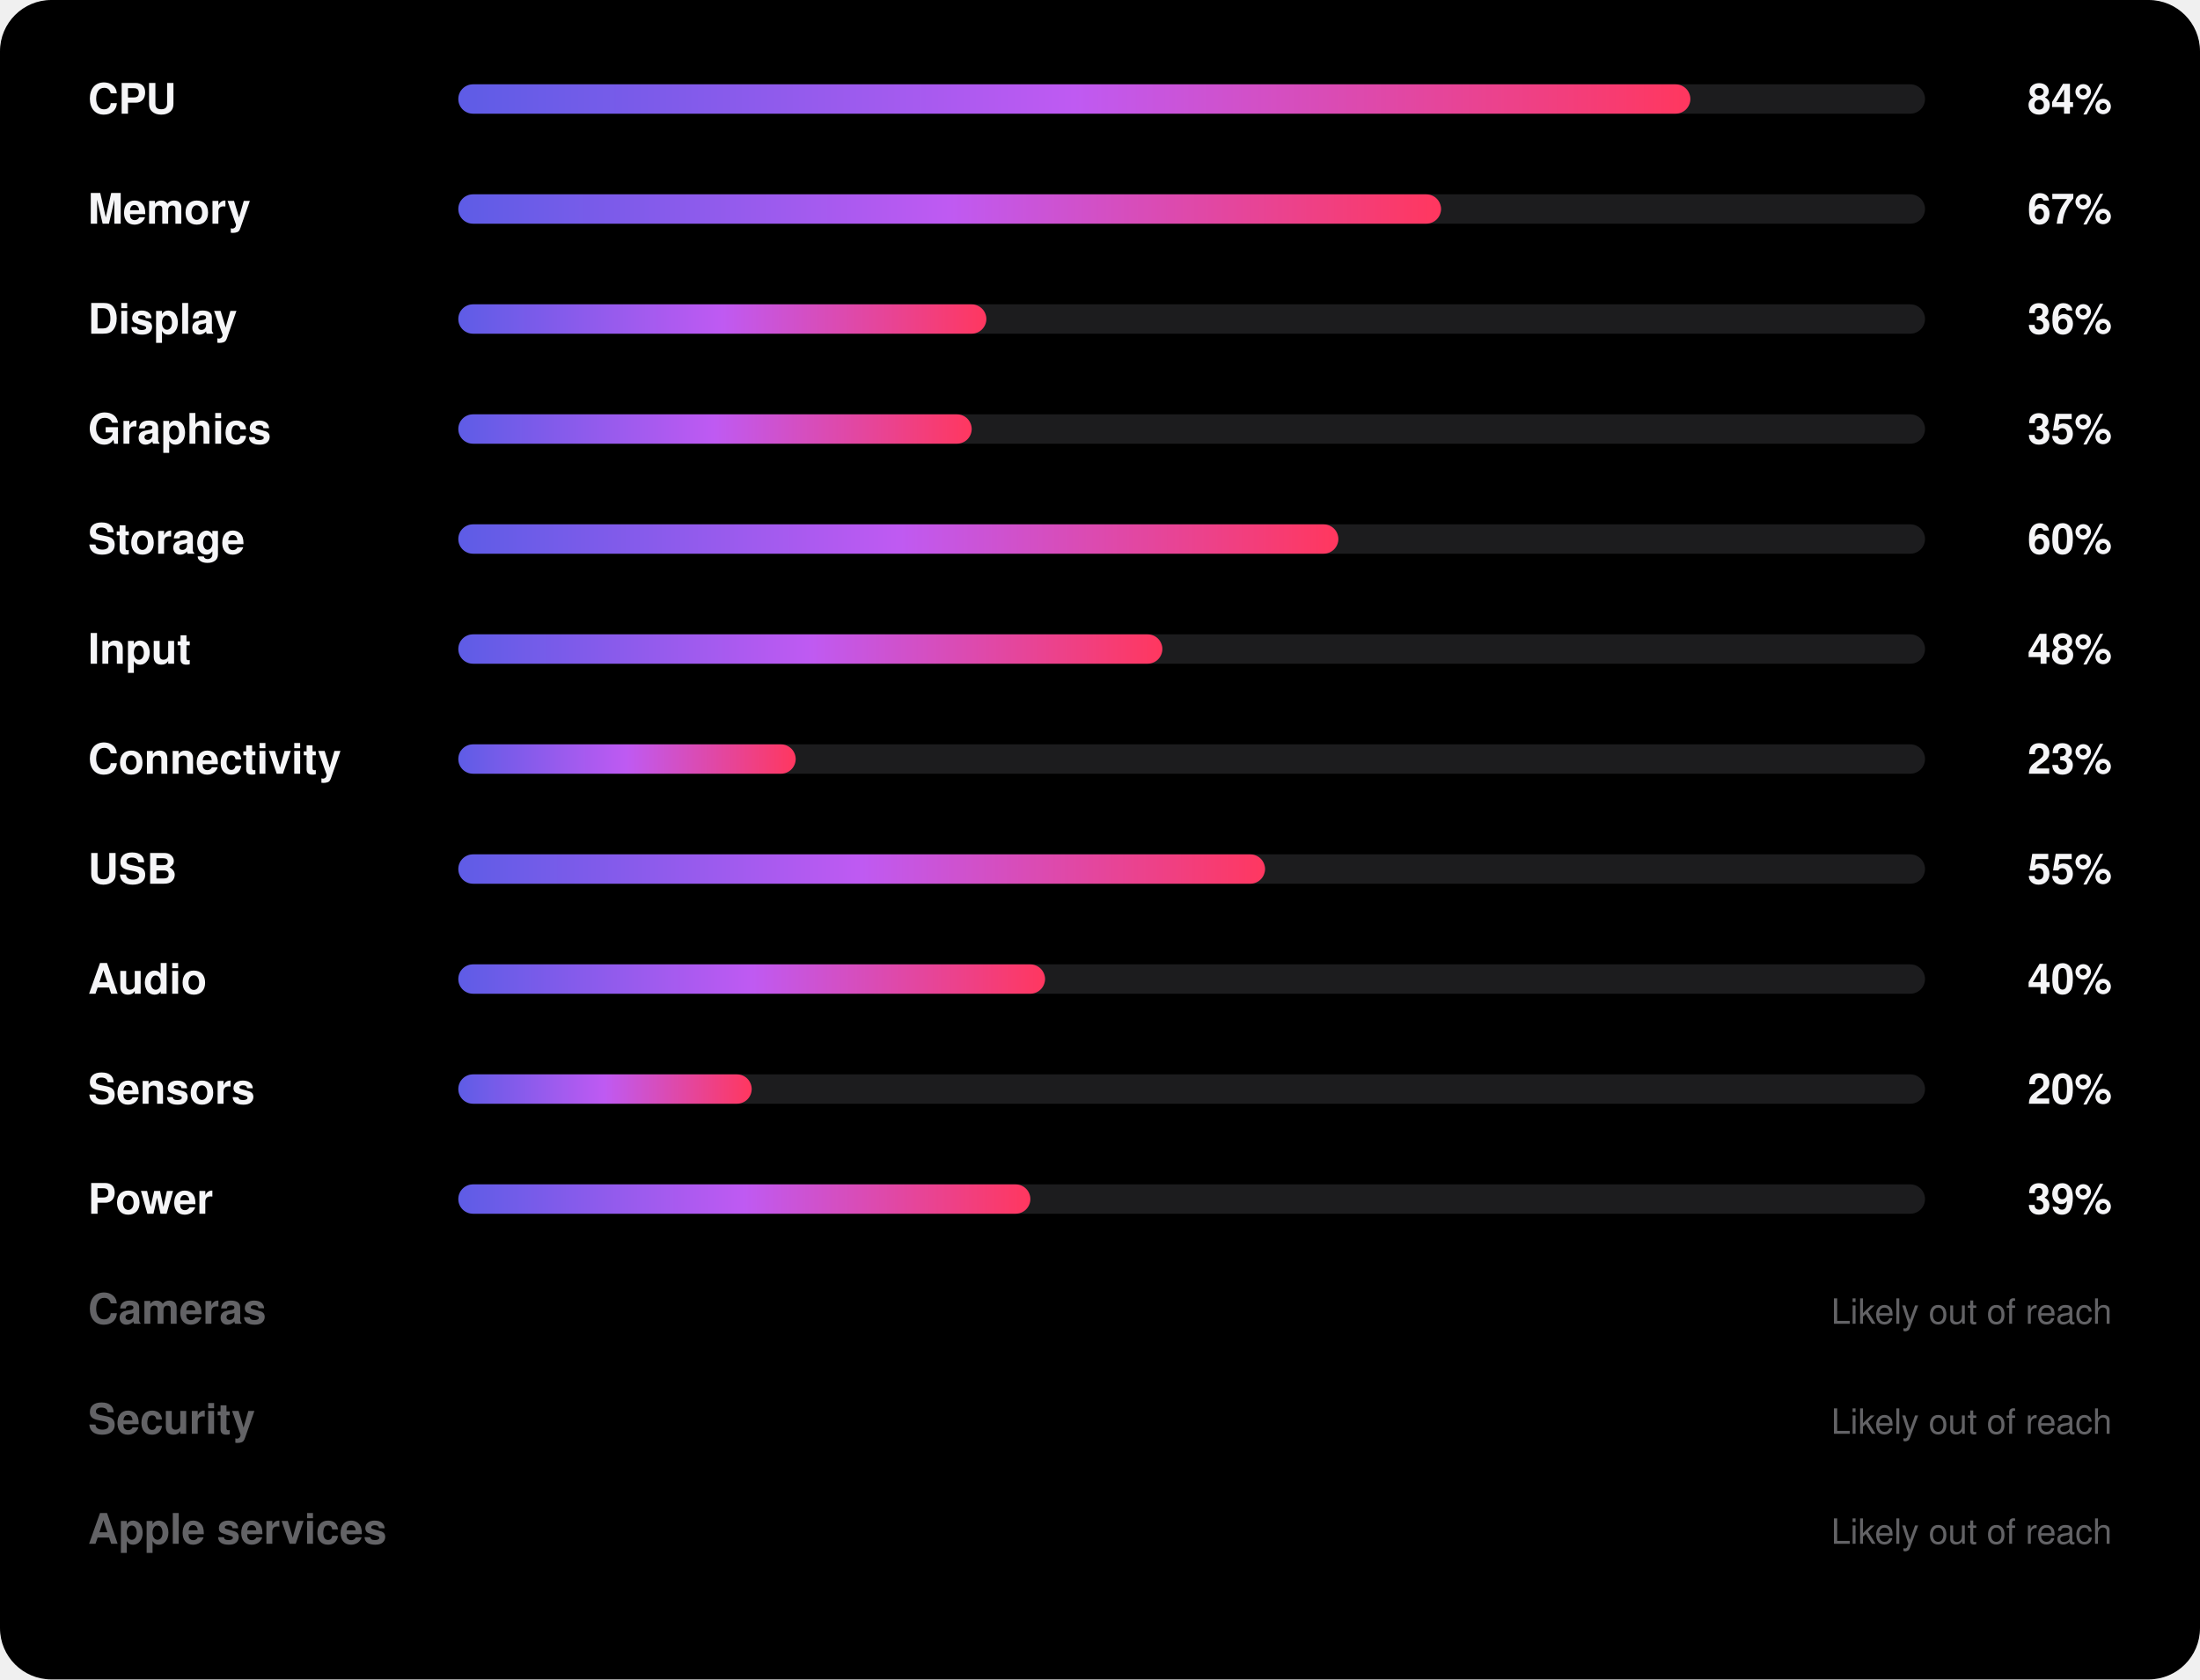
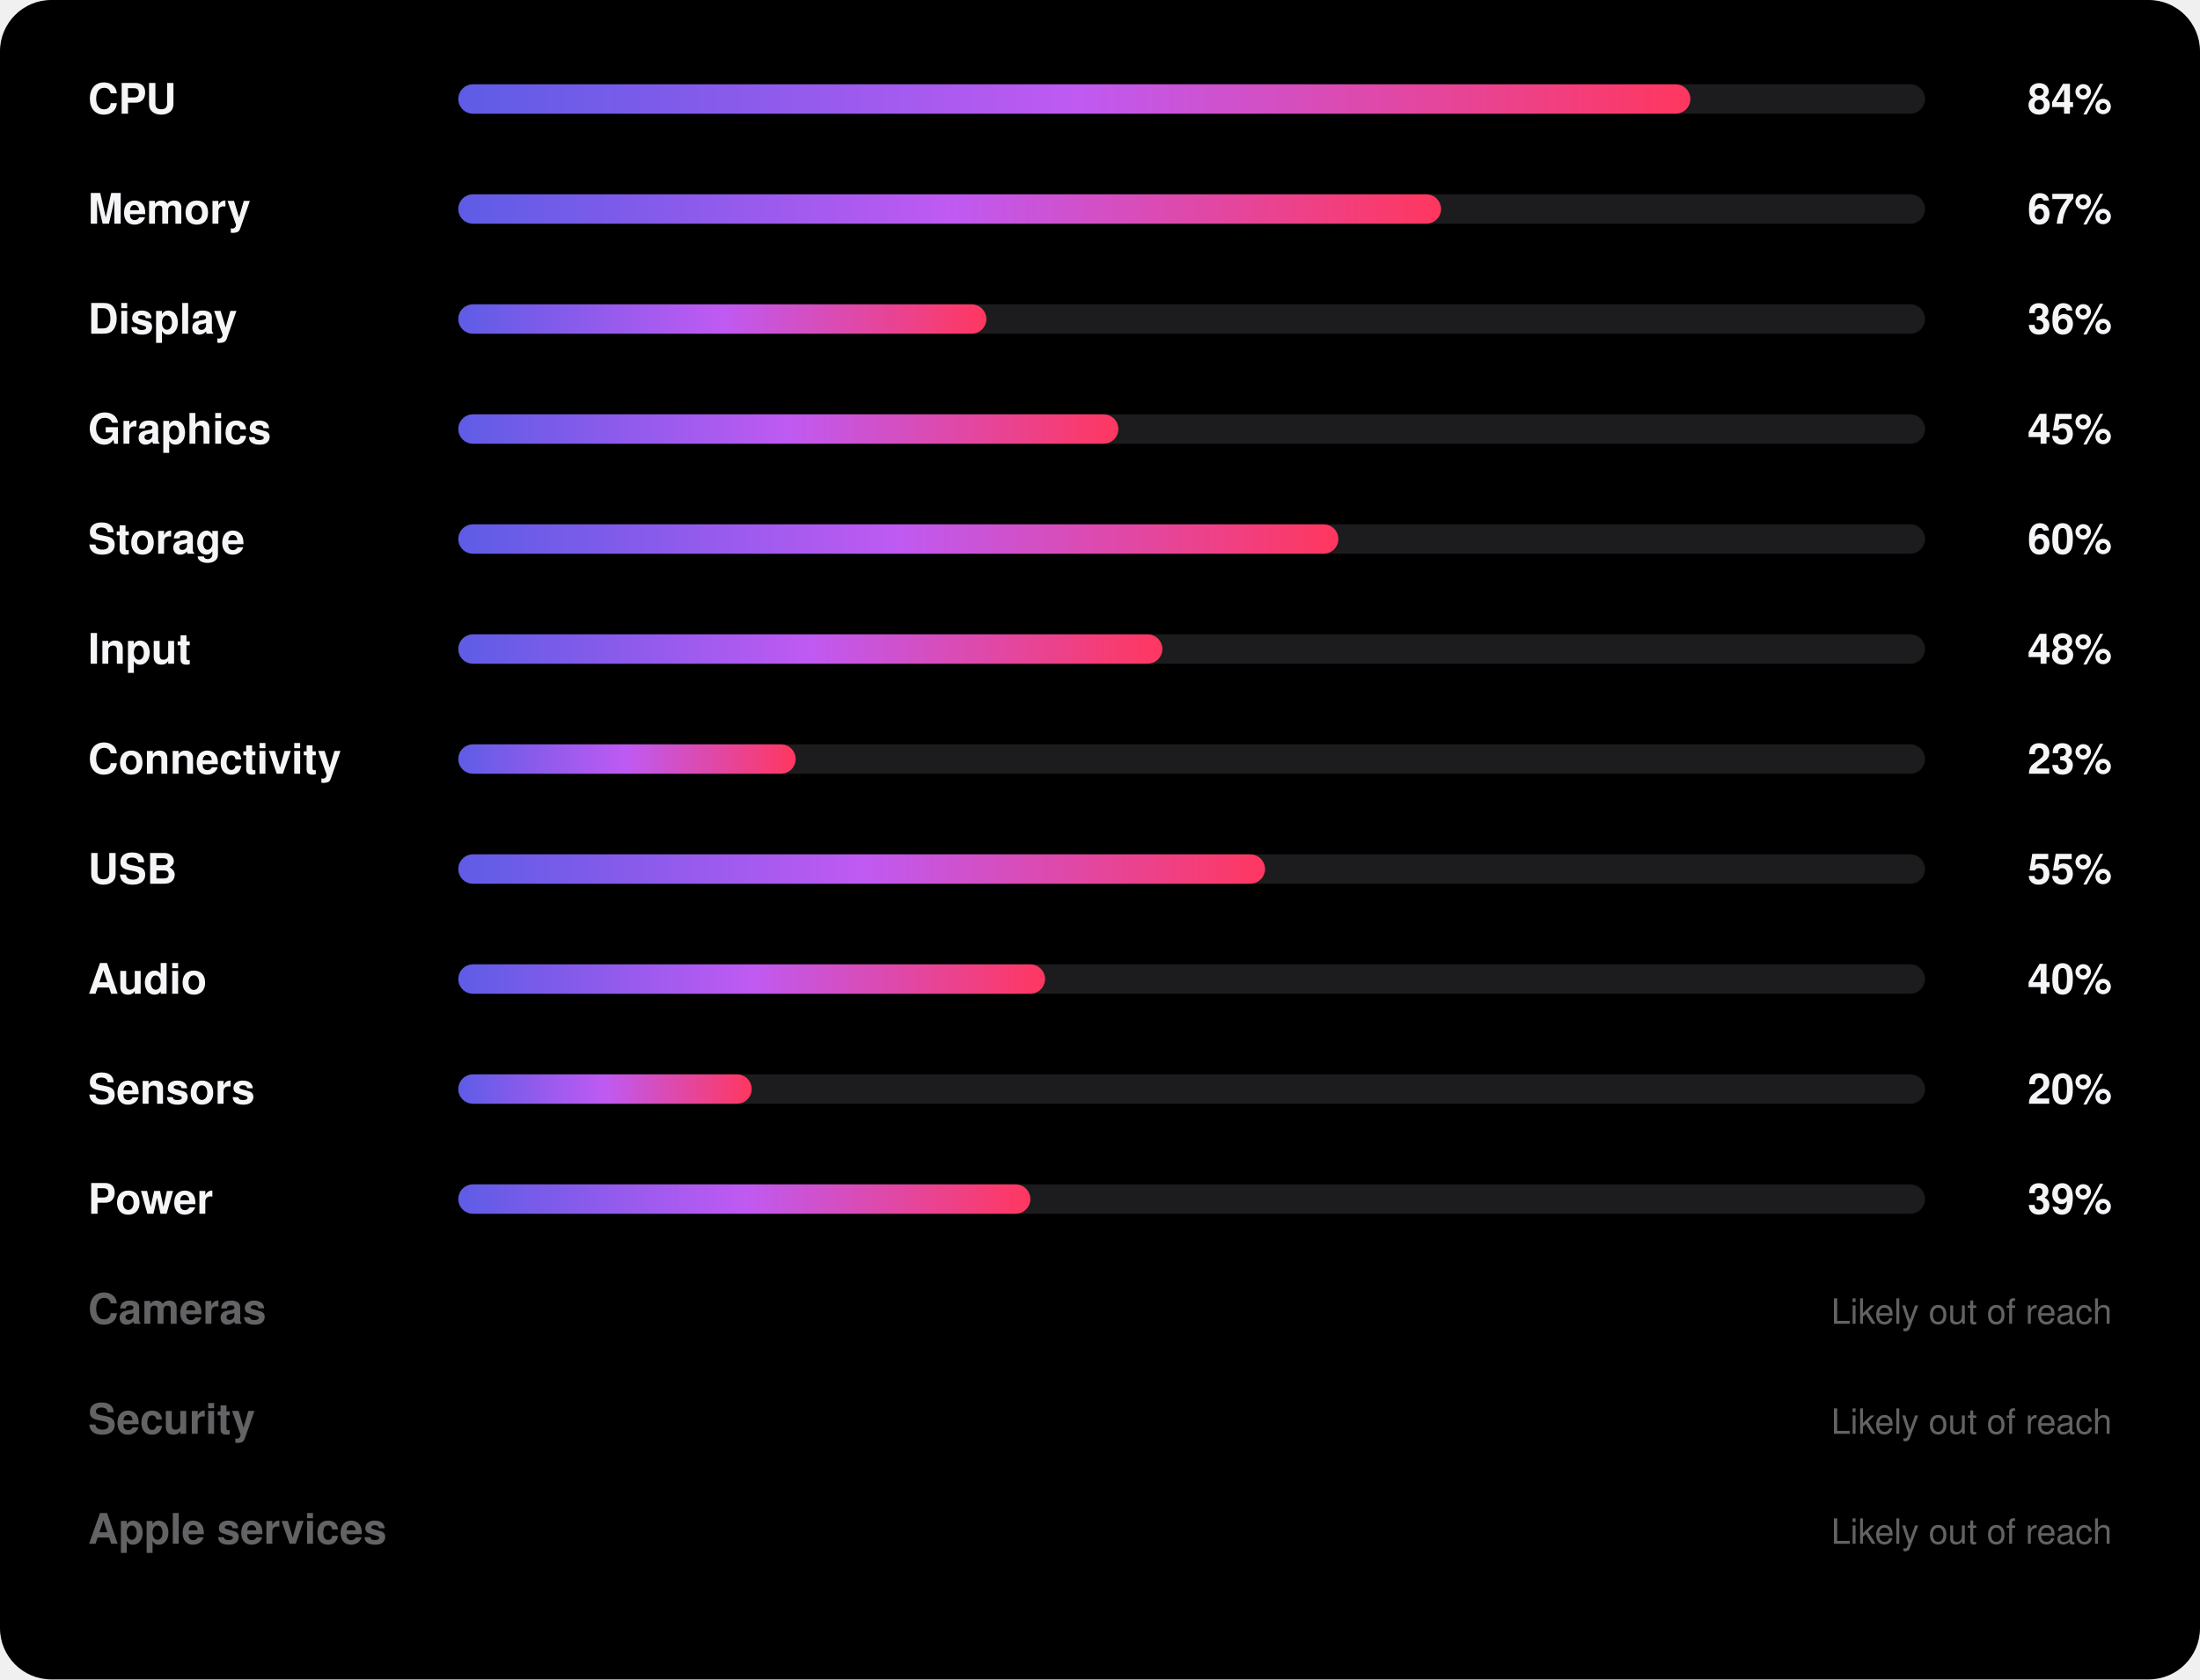
<svg xmlns="http://www.w3.org/2000/svg" viewBox="0 0 1200 916" role="img" aria-label="Progress by hardware block">
  <defs>
    <linearGradient id="g" x1="0" y1="0" x2="1" y2="0">
      <stop offset="0" stop-color="#5e5ce6" />
      <stop offset=".5" stop-color="#bf5af2" />
      <stop offset="1" stop-color="#ff375f" />
    </linearGradient>
  </defs>
  <rect width="1200" height="916" rx="28" fill="#000" />
  <text font-family="-apple-system,BlinkMacSystemFont,'SF Pro Display','Helvetica Neue',Helvetica,Arial,sans-serif" x="48" y="62" font-size="23" font-weight="600" fill="#f5f5f7">CPU</text>
  <rect x="250" y="46" width="800" height="16" rx="8" fill="#1c1c1e" />
  <clipPath id="c0">
    <rect x="250" y="46" width="672" height="16" rx="8" />
  </clipPath>
  <g clip-path="url(#c0)">
    <rect x="250" y="46" width="672" height="16" fill="url(#g)">
      <animate attributeName="width" values="0;0;672" keyTimes="0;0.000;1" calcMode="spline" keySplines="0 0 1 1;.2 .8 .2 1" dur="1.60s" fill="freeze" />
    </rect>
    <rect x="922" y="46" width="110" height="16" fill="#fff" opacity=".22">
      <animate attributeName="x" values="140;922" dur="3.2s" begin="1.60s" repeatCount="indefinite" />
    </rect>
  </g>
  <text font-family="-apple-system,BlinkMacSystemFont,'SF Pro Display','Helvetica Neue',Helvetica,Arial,sans-serif" x="1152" y="62" text-anchor="end" font-size="23" font-weight="600" fill="#f5f5f7">84%</text>
  <text font-family="-apple-system,BlinkMacSystemFont,'SF Pro Display','Helvetica Neue',Helvetica,Arial,sans-serif" x="48" y="122" font-size="23" font-weight="600" fill="#f5f5f7">Memory</text>
  <rect x="250" y="106" width="800" height="16" rx="8" fill="#1c1c1e" />
  <clipPath id="c1">
    <rect x="250" y="106" width="536" height="16" rx="8" />
  </clipPath>
  <g clip-path="url(#c1)">
    <rect x="250" y="106" width="536" height="16" fill="url(#g)">
      <animate attributeName="width" values="0;0;536" keyTimes="0;0.048;1" calcMode="spline" keySplines="0 0 1 1;.2 .8 .2 1" dur="1.68s" fill="freeze" />
    </rect>
    <rect x="786" y="106" width="110" height="16" fill="#fff" opacity=".22">
      <animate attributeName="x" values="140;786" dur="3.2s" begin="1.68s" repeatCount="indefinite" />
    </rect>
  </g>
  <text font-family="-apple-system,BlinkMacSystemFont,'SF Pro Display','Helvetica Neue',Helvetica,Arial,sans-serif" x="1152" y="122" text-anchor="end" font-size="23" font-weight="600" fill="#f5f5f7">67%</text>
  <text font-family="-apple-system,BlinkMacSystemFont,'SF Pro Display','Helvetica Neue',Helvetica,Arial,sans-serif" x="48" y="182" font-size="23" font-weight="600" fill="#f5f5f7">Display</text>
  <rect x="250" y="166" width="800" height="16" rx="8" fill="#1c1c1e" />
  <clipPath id="c2">
    <rect x="250" y="166" width="288" height="16" rx="8" />
  </clipPath>
  <g clip-path="url(#c2)">
    <rect x="250" y="166" width="288" height="16" fill="url(#g)">
      <animate attributeName="width" values="0;0;288" keyTimes="0;0.091;1" calcMode="spline" keySplines="0 0 1 1;.2 .8 .2 1" dur="1.76s" fill="freeze" />
    </rect>
    <rect x="538" y="166" width="110" height="16" fill="#fff" opacity=".22">
      <animate attributeName="x" values="140;538" dur="3.2s" begin="1.76s" repeatCount="indefinite" />
    </rect>
  </g>
  <text font-family="-apple-system,BlinkMacSystemFont,'SF Pro Display','Helvetica Neue',Helvetica,Arial,sans-serif" x="1152" y="182" text-anchor="end" font-size="23" font-weight="600" fill="#f5f5f7">36%</text>
  <text font-family="-apple-system,BlinkMacSystemFont,'SF Pro Display','Helvetica Neue',Helvetica,Arial,sans-serif" x="48" y="242" font-size="23" font-weight="600" fill="#f5f5f7">Graphics</text>
  <rect x="250" y="226" width="800" height="16" rx="8" fill="#1c1c1e" />
  <clipPath id="c3">
-     <rect x="250" y="226" width="280" height="16" rx="8" />
+     <rect x="250" y="226" width="360" height="16" rx="8" />
  </clipPath>
  <g clip-path="url(#c3)">
-     <rect x="250" y="226" width="280" height="16" fill="url(#g)">
-       <animate attributeName="width" values="0;0;280" keyTimes="0;0.130;1" calcMode="spline" keySplines="0 0 1 1;.2 .8 .2 1" dur="1.84s" fill="freeze" />
+     <rect x="250" y="226" width="360" height="16" fill="url(#g)">
+       <animate attributeName="width" values="0;0;360" keyTimes="0;0.130;1" calcMode="spline" keySplines="0 0 1 1;.2 .8 .2 1" dur="1.84s" fill="freeze" />
    </rect>
-     <rect x="530" y="226" width="110" height="16" fill="#fff" opacity=".22">
-       <animate attributeName="x" values="140;530" dur="3.2s" begin="1.84s" repeatCount="indefinite" />
+     <rect x="610" y="226" width="110" height="16" fill="#fff" opacity=".22">
+       <animate attributeName="x" values="140;610" dur="3.2s" begin="1.84s" repeatCount="indefinite" />
    </rect>
  </g>
-   <text font-family="-apple-system,BlinkMacSystemFont,'SF Pro Display','Helvetica Neue',Helvetica,Arial,sans-serif" x="1152" y="242" text-anchor="end" font-size="23" font-weight="600" fill="#f5f5f7">35%</text>
+   <text font-family="-apple-system,BlinkMacSystemFont,'SF Pro Display','Helvetica Neue',Helvetica,Arial,sans-serif" x="1152" y="242" text-anchor="end" font-size="23" font-weight="600" fill="#f5f5f7">45%</text>
  <text font-family="-apple-system,BlinkMacSystemFont,'SF Pro Display','Helvetica Neue',Helvetica,Arial,sans-serif" x="48" y="302" font-size="23" font-weight="600" fill="#f5f5f7">Storage</text>
  <rect x="250" y="286" width="800" height="16" rx="8" fill="#1c1c1e" />
  <clipPath id="c4">
    <rect x="250" y="286" width="480" height="16" rx="8" />
  </clipPath>
  <g clip-path="url(#c4)">
    <rect x="250" y="286" width="480" height="16" fill="url(#g)">
      <animate attributeName="width" values="0;0;480" keyTimes="0;0.167;1" calcMode="spline" keySplines="0 0 1 1;.2 .8 .2 1" dur="1.92s" fill="freeze" />
    </rect>
    <rect x="730" y="286" width="110" height="16" fill="#fff" opacity=".22">
      <animate attributeName="x" values="140;730" dur="3.2s" begin="1.92s" repeatCount="indefinite" />
    </rect>
  </g>
  <text font-family="-apple-system,BlinkMacSystemFont,'SF Pro Display','Helvetica Neue',Helvetica,Arial,sans-serif" x="1152" y="302" text-anchor="end" font-size="23" font-weight="600" fill="#f5f5f7">60%</text>
  <text font-family="-apple-system,BlinkMacSystemFont,'SF Pro Display','Helvetica Neue',Helvetica,Arial,sans-serif" x="48" y="362" font-size="23" font-weight="600" fill="#f5f5f7">Input</text>
  <rect x="250" y="346" width="800" height="16" rx="8" fill="#1c1c1e" />
  <clipPath id="c5">
    <rect x="250" y="346" width="384" height="16" rx="8" />
  </clipPath>
  <g clip-path="url(#c5)">
    <rect x="250" y="346" width="384" height="16" fill="url(#g)">
      <animate attributeName="width" values="0;0;384" keyTimes="0;0.200;1" calcMode="spline" keySplines="0 0 1 1;.2 .8 .2 1" dur="2.00s" fill="freeze" />
    </rect>
    <rect x="634" y="346" width="110" height="16" fill="#fff" opacity=".22">
      <animate attributeName="x" values="140;634" dur="3.2s" begin="2.00s" repeatCount="indefinite" />
    </rect>
  </g>
  <text font-family="-apple-system,BlinkMacSystemFont,'SF Pro Display','Helvetica Neue',Helvetica,Arial,sans-serif" x="1152" y="362" text-anchor="end" font-size="23" font-weight="600" fill="#f5f5f7">48%</text>
  <text font-family="-apple-system,BlinkMacSystemFont,'SF Pro Display','Helvetica Neue',Helvetica,Arial,sans-serif" x="48" y="422" font-size="23" font-weight="600" fill="#f5f5f7">Connectivity</text>
  <rect x="250" y="406" width="800" height="16" rx="8" fill="#1c1c1e" />
  <clipPath id="c6">
    <rect x="250" y="406" width="184" height="16" rx="8" />
  </clipPath>
  <g clip-path="url(#c6)">
    <rect x="250" y="406" width="184" height="16" fill="url(#g)">
      <animate attributeName="width" values="0;0;184" keyTimes="0;0.231;1" calcMode="spline" keySplines="0 0 1 1;.2 .8 .2 1" dur="2.08s" fill="freeze" />
    </rect>
    <rect x="434" y="406" width="110" height="16" fill="#fff" opacity=".22">
      <animate attributeName="x" values="140;434" dur="3.2s" begin="2.08s" repeatCount="indefinite" />
    </rect>
  </g>
  <text font-family="-apple-system,BlinkMacSystemFont,'SF Pro Display','Helvetica Neue',Helvetica,Arial,sans-serif" x="1152" y="422" text-anchor="end" font-size="23" font-weight="600" fill="#f5f5f7">23%</text>
  <text font-family="-apple-system,BlinkMacSystemFont,'SF Pro Display','Helvetica Neue',Helvetica,Arial,sans-serif" x="48" y="482" font-size="23" font-weight="600" fill="#f5f5f7">USB</text>
  <rect x="250" y="466" width="800" height="16" rx="8" fill="#1c1c1e" />
  <clipPath id="c7">
    <rect x="250" y="466" width="440" height="16" rx="8" />
  </clipPath>
  <g clip-path="url(#c7)">
    <rect x="250" y="466" width="440" height="16" fill="url(#g)">
      <animate attributeName="width" values="0;0;440" keyTimes="0;0.259;1" calcMode="spline" keySplines="0 0 1 1;.2 .8 .2 1" dur="2.16s" fill="freeze" />
    </rect>
    <rect x="690" y="466" width="110" height="16" fill="#fff" opacity=".22">
      <animate attributeName="x" values="140;690" dur="3.2s" begin="2.16s" repeatCount="indefinite" />
    </rect>
  </g>
  <text font-family="-apple-system,BlinkMacSystemFont,'SF Pro Display','Helvetica Neue',Helvetica,Arial,sans-serif" x="1152" y="482" text-anchor="end" font-size="23" font-weight="600" fill="#f5f5f7">55%</text>
  <text font-family="-apple-system,BlinkMacSystemFont,'SF Pro Display','Helvetica Neue',Helvetica,Arial,sans-serif" x="48" y="542" font-size="23" font-weight="600" fill="#f5f5f7">Audio</text>
  <rect x="250" y="526" width="800" height="16" rx="8" fill="#1c1c1e" />
  <clipPath id="c8">
    <rect x="250" y="526" width="320" height="16" rx="8" />
  </clipPath>
  <g clip-path="url(#c8)">
    <rect x="250" y="526" width="320" height="16" fill="url(#g)">
      <animate attributeName="width" values="0;0;320" keyTimes="0;0.286;1" calcMode="spline" keySplines="0 0 1 1;.2 .8 .2 1" dur="2.24s" fill="freeze" />
    </rect>
    <rect x="570" y="526" width="110" height="16" fill="#fff" opacity=".22">
      <animate attributeName="x" values="140;570" dur="3.2s" begin="2.24s" repeatCount="indefinite" />
    </rect>
  </g>
  <text font-family="-apple-system,BlinkMacSystemFont,'SF Pro Display','Helvetica Neue',Helvetica,Arial,sans-serif" x="1152" y="542" text-anchor="end" font-size="23" font-weight="600" fill="#f5f5f7">40%</text>
  <text font-family="-apple-system,BlinkMacSystemFont,'SF Pro Display','Helvetica Neue',Helvetica,Arial,sans-serif" x="48" y="602" font-size="23" font-weight="600" fill="#f5f5f7">Sensors</text>
  <rect x="250" y="586" width="800" height="16" rx="8" fill="#1c1c1e" />
  <clipPath id="c9">
    <rect x="250" y="586" width="160" height="16" rx="8" />
  </clipPath>
  <g clip-path="url(#c9)">
    <rect x="250" y="586" width="160" height="16" fill="url(#g)">
      <animate attributeName="width" values="0;0;160" keyTimes="0;0.310;1" calcMode="spline" keySplines="0 0 1 1;.2 .8 .2 1" dur="2.32s" fill="freeze" />
    </rect>
    <rect x="410" y="586" width="110" height="16" fill="#fff" opacity=".22">
      <animate attributeName="x" values="140;410" dur="3.2s" begin="2.32s" repeatCount="indefinite" />
    </rect>
  </g>
  <text font-family="-apple-system,BlinkMacSystemFont,'SF Pro Display','Helvetica Neue',Helvetica,Arial,sans-serif" x="1152" y="602" text-anchor="end" font-size="23" font-weight="600" fill="#f5f5f7">20%</text>
  <text font-family="-apple-system,BlinkMacSystemFont,'SF Pro Display','Helvetica Neue',Helvetica,Arial,sans-serif" x="48" y="662" font-size="23" font-weight="600" fill="#f5f5f7">Power</text>
  <rect x="250" y="646" width="800" height="16" rx="8" fill="#1c1c1e" />
  <clipPath id="c10">
    <rect x="250" y="646" width="312" height="16" rx="8" />
  </clipPath>
  <g clip-path="url(#c10)">
    <rect x="250" y="646" width="312" height="16" fill="url(#g)">
      <animate attributeName="width" values="0;0;312" keyTimes="0;0.333;1" calcMode="spline" keySplines="0 0 1 1;.2 .8 .2 1" dur="2.40s" fill="freeze" />
    </rect>
    <rect x="562" y="646" width="110" height="16" fill="#fff" opacity=".22">
      <animate attributeName="x" values="140;562" dur="3.2s" begin="2.40s" repeatCount="indefinite" />
    </rect>
  </g>
  <text font-family="-apple-system,BlinkMacSystemFont,'SF Pro Display','Helvetica Neue',Helvetica,Arial,sans-serif" x="1152" y="662" text-anchor="end" font-size="23" font-weight="600" fill="#f5f5f7">39%</text>
  <text font-family="-apple-system,BlinkMacSystemFont,'SF Pro Display','Helvetica Neue',Helvetica,Arial,sans-serif" x="48" y="722" font-size="23" font-weight="600" fill="#636366">Cameras</text>
  <text font-family="-apple-system,BlinkMacSystemFont,'SF Pro Display','Helvetica Neue',Helvetica,Arial,sans-serif" x="1152" y="722" text-anchor="end" font-size="19" fill="#636366">Likely out of reach</text>
  <text font-family="-apple-system,BlinkMacSystemFont,'SF Pro Display','Helvetica Neue',Helvetica,Arial,sans-serif" x="48" y="782" font-size="23" font-weight="600" fill="#636366">Security</text>
  <text font-family="-apple-system,BlinkMacSystemFont,'SF Pro Display','Helvetica Neue',Helvetica,Arial,sans-serif" x="1152" y="782" text-anchor="end" font-size="19" fill="#636366">Likely out of reach</text>
  <text font-family="-apple-system,BlinkMacSystemFont,'SF Pro Display','Helvetica Neue',Helvetica,Arial,sans-serif" x="48" y="842" font-size="23" font-weight="600" fill="#636366">Apple services</text>
  <text font-family="-apple-system,BlinkMacSystemFont,'SF Pro Display','Helvetica Neue',Helvetica,Arial,sans-serif" x="1152" y="842" text-anchor="end" font-size="19" fill="#636366">Likely out of reach</text>
</svg>
